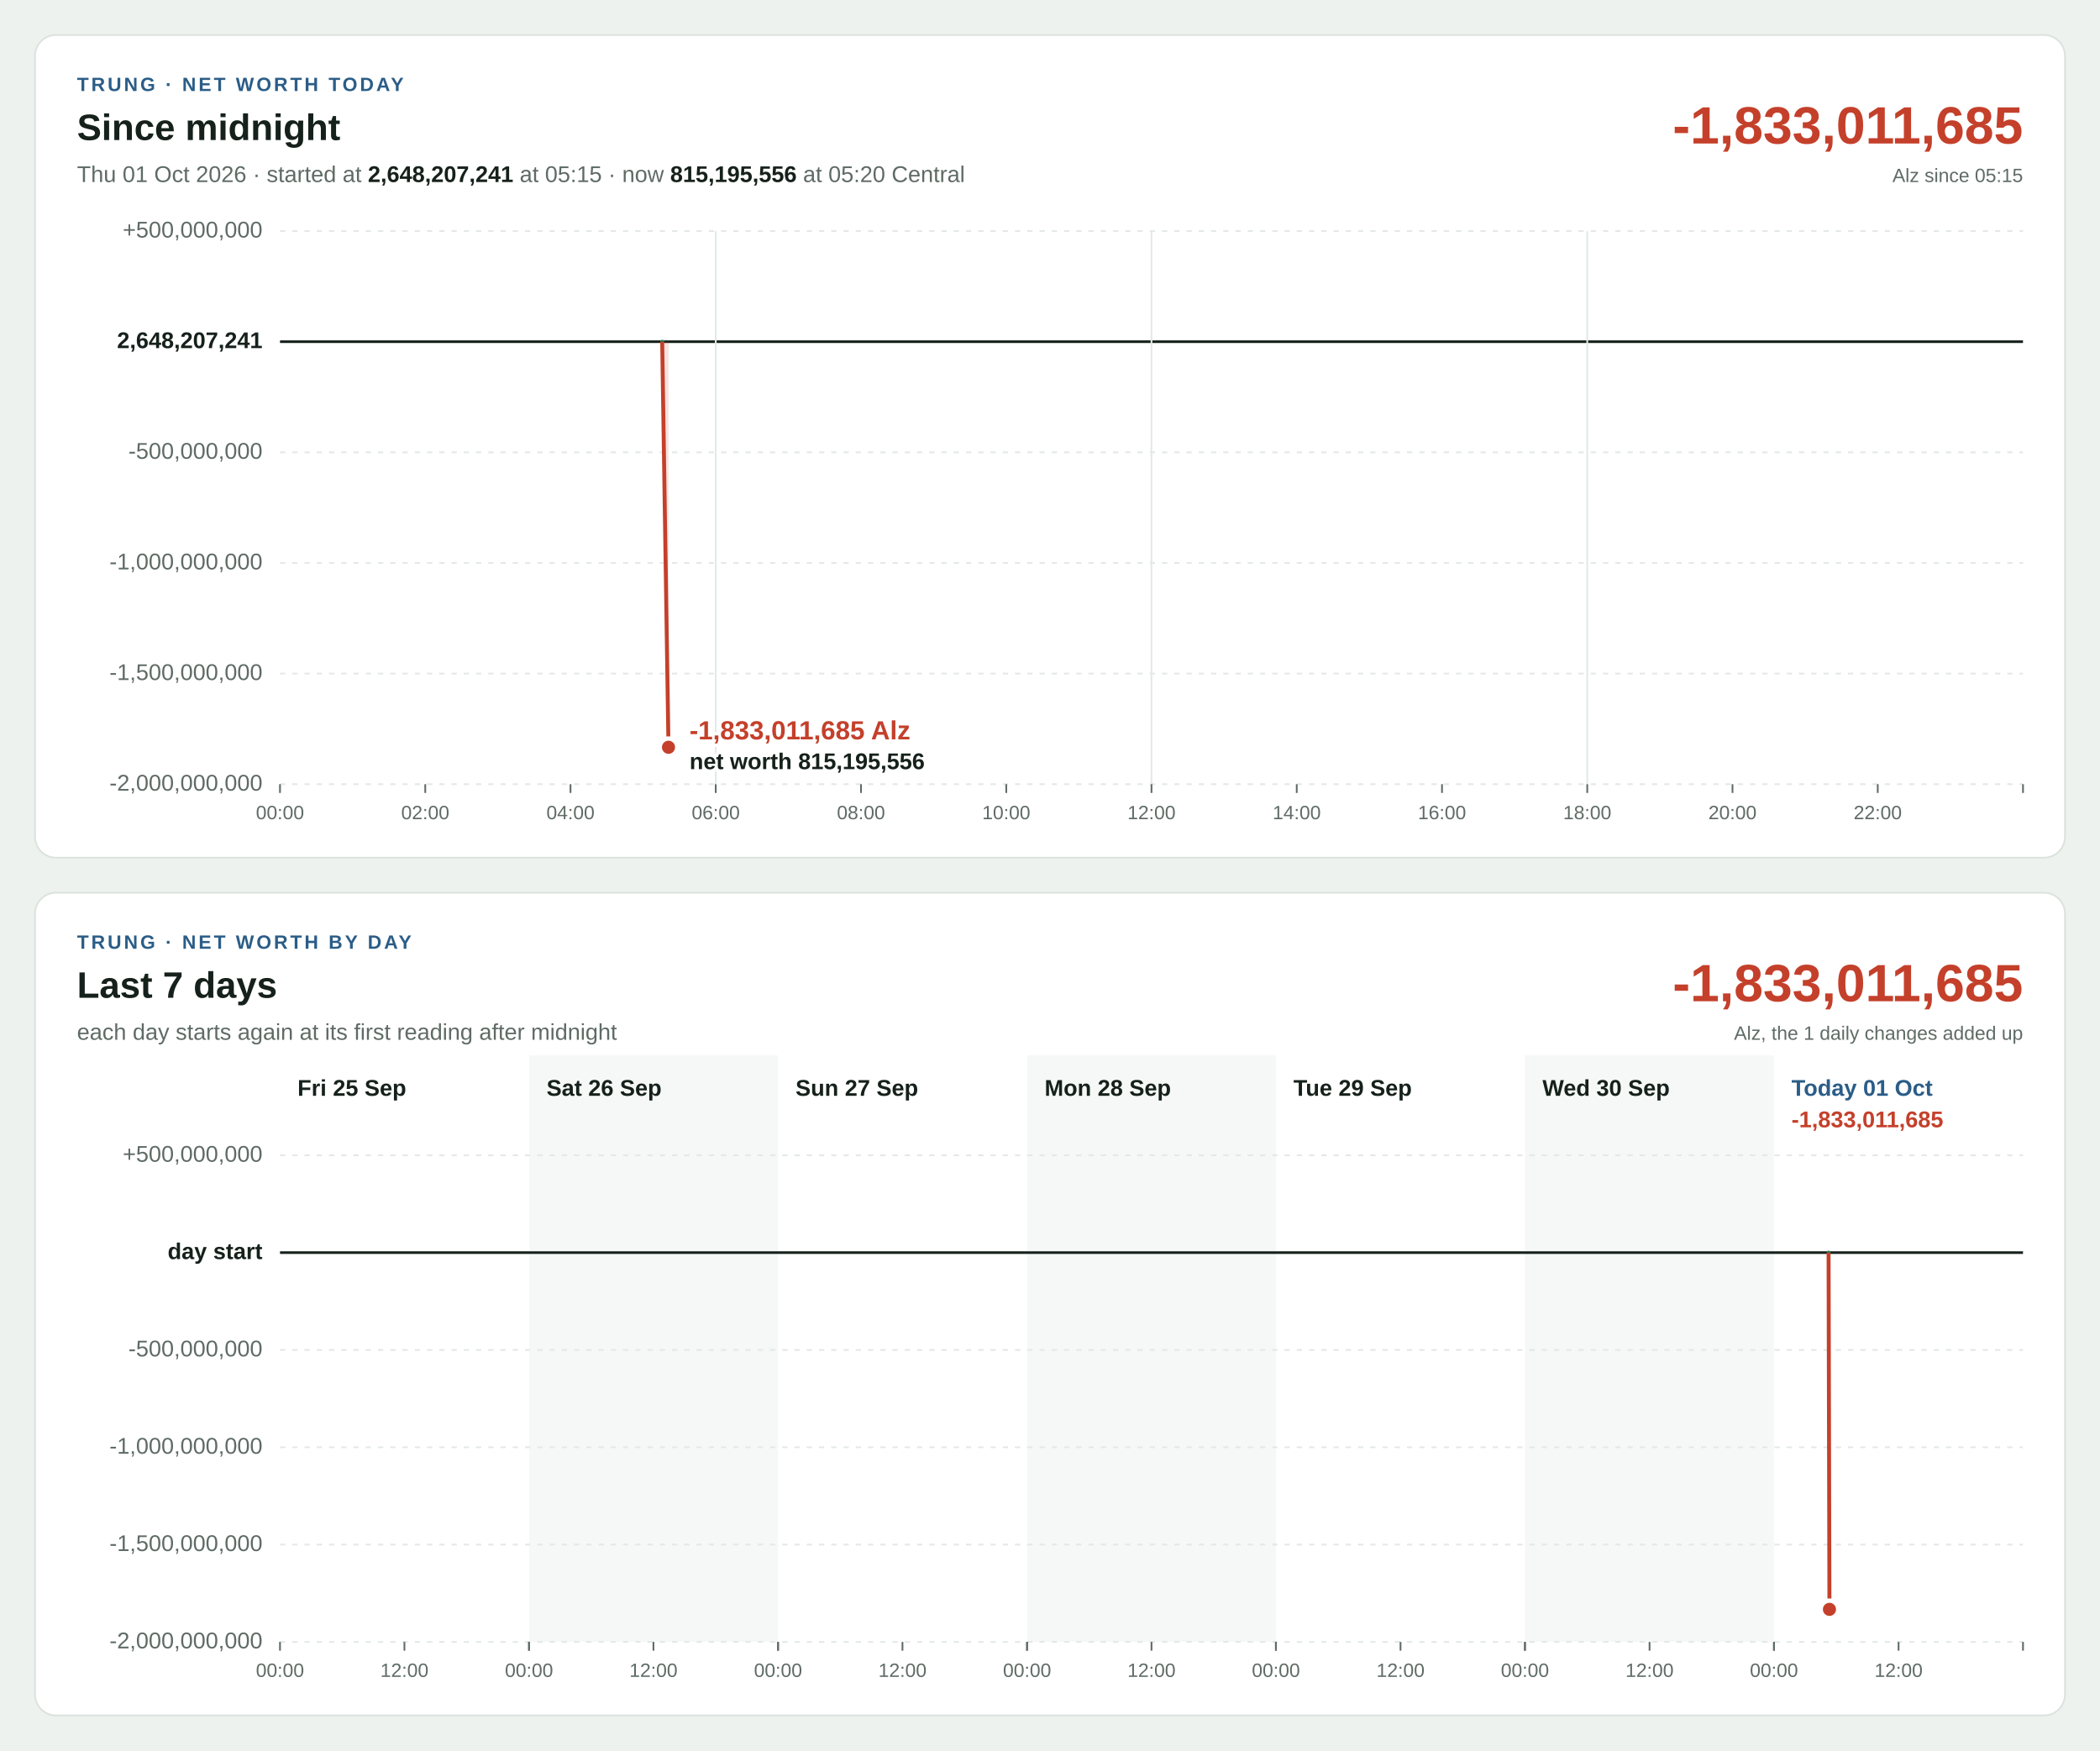
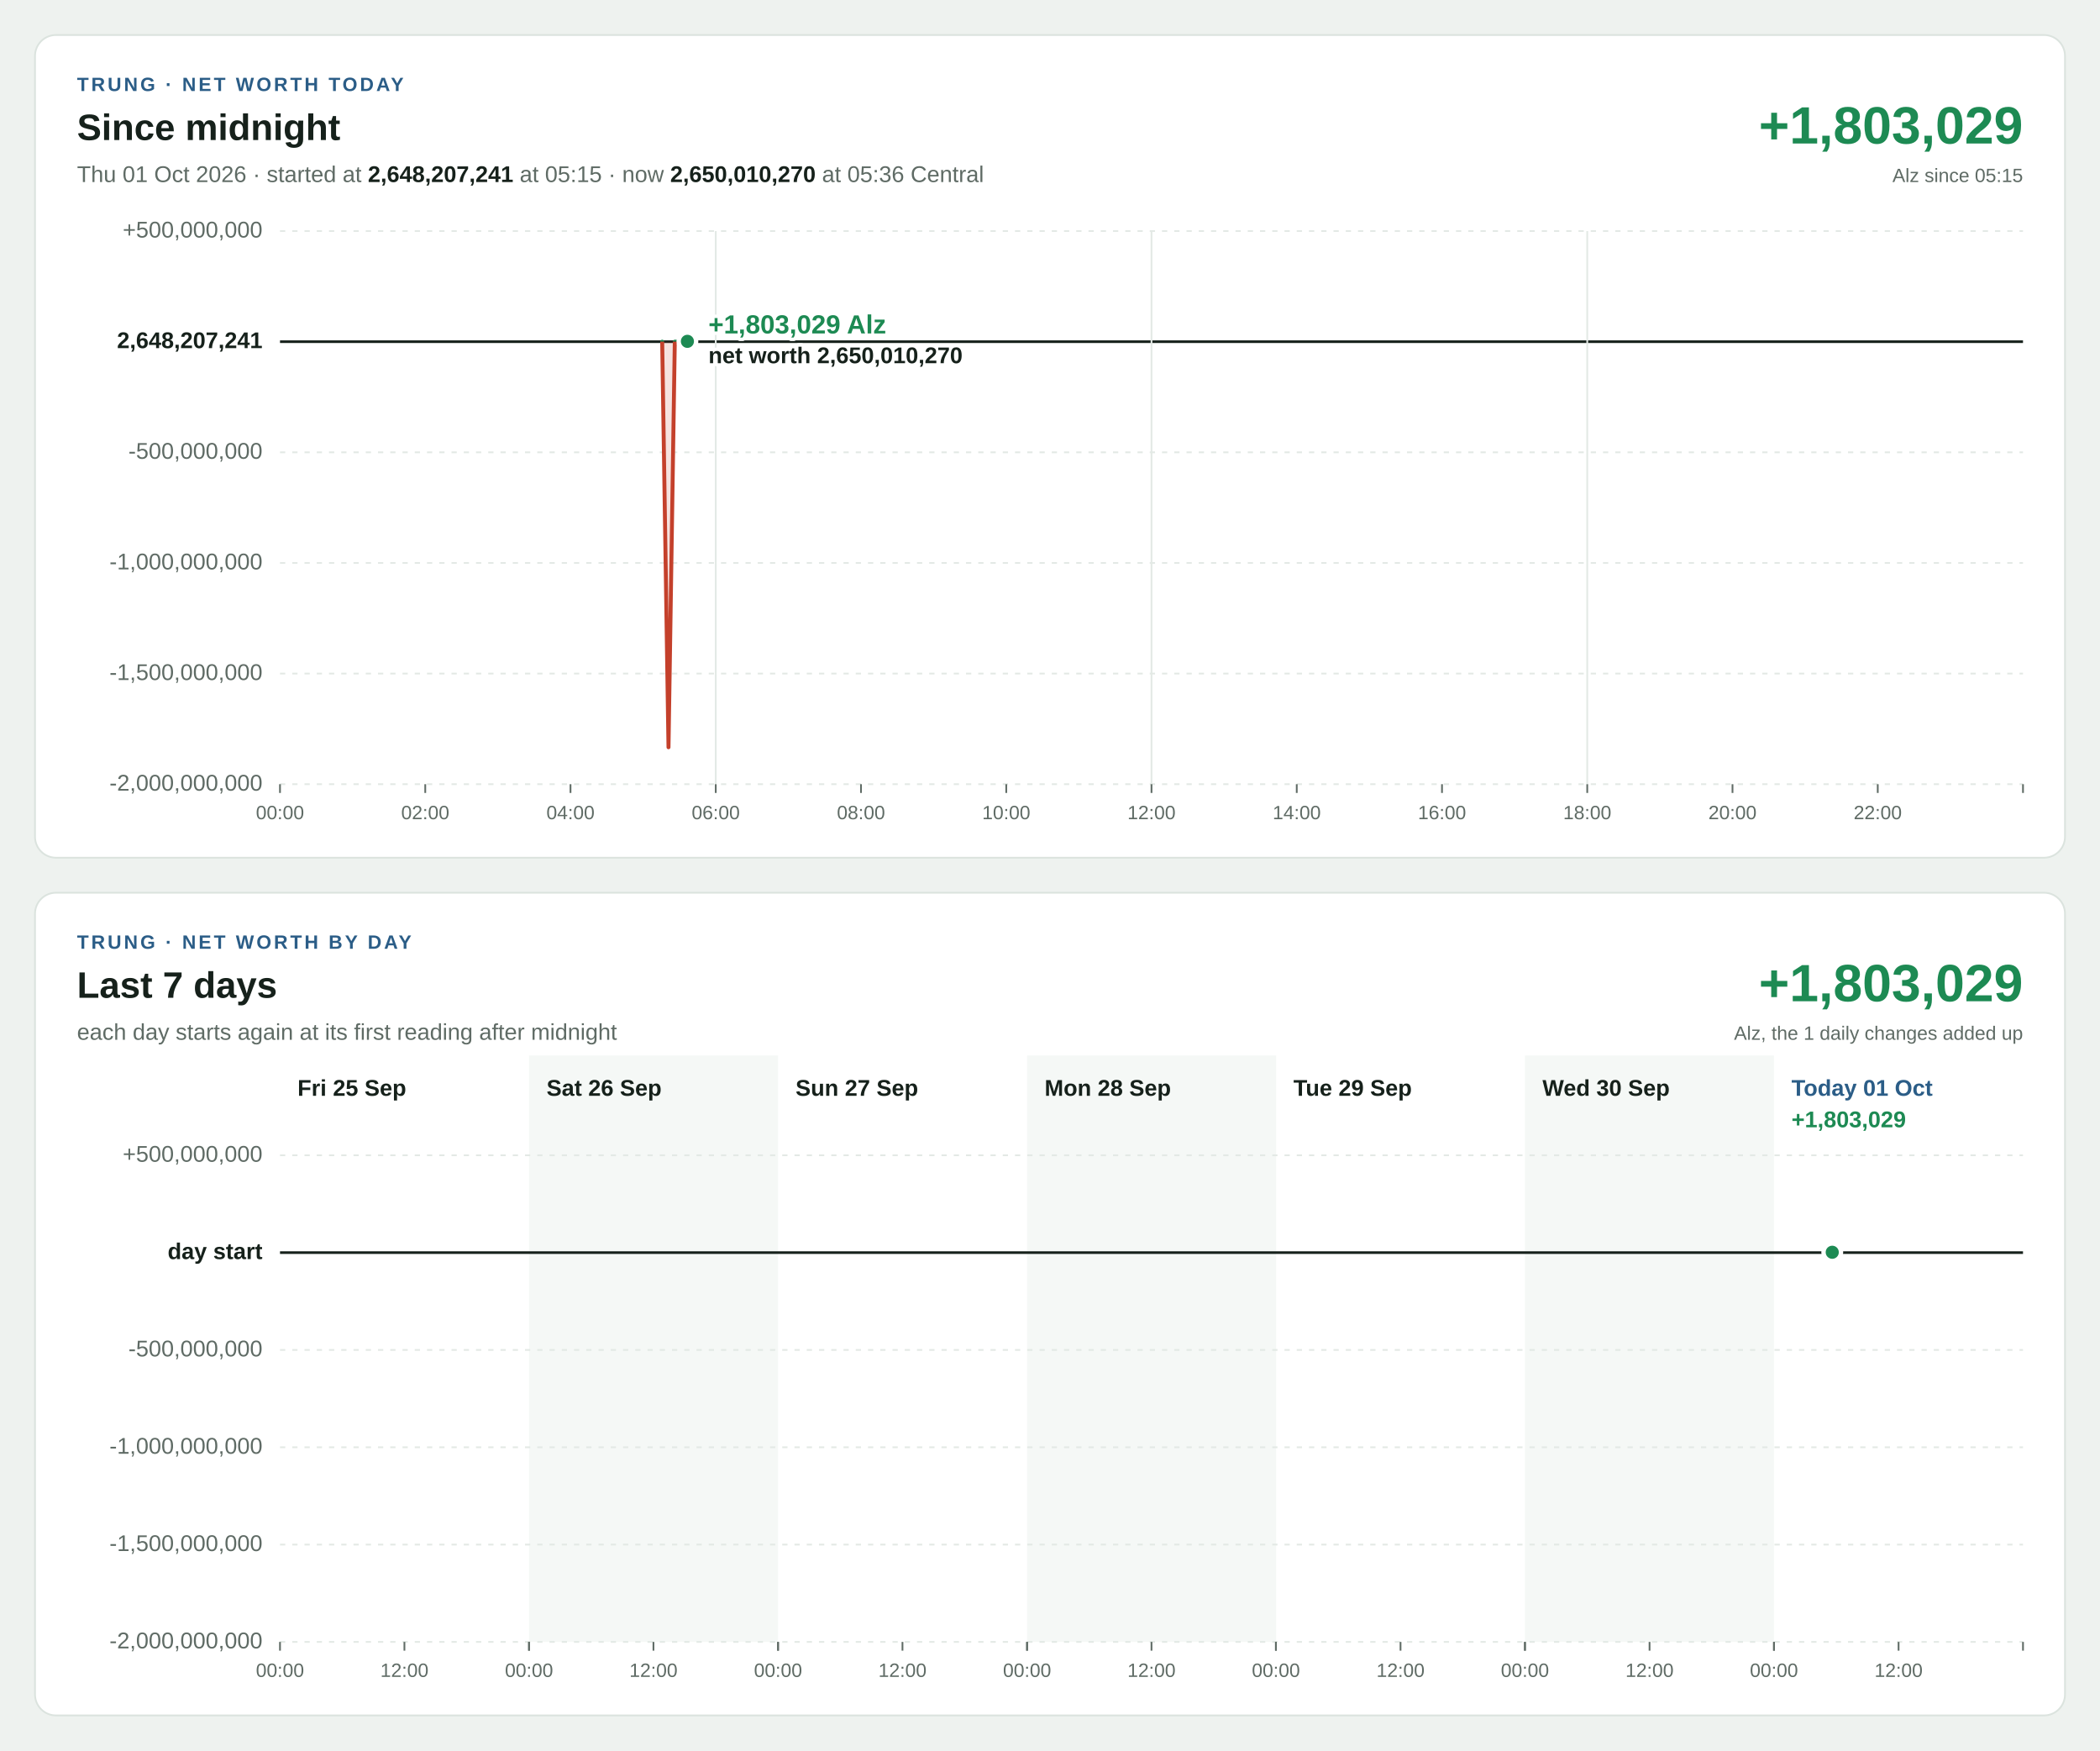
<svg xmlns="http://www.w3.org/2000/svg" width="1200" height="1000" viewBox="0 0 1200 1000" font-family="Segoe UI, Helvetica Neue, Arial, sans-serif" font-size="13" style="font-variant-numeric: tabular-nums">
  <rect width="1200" height="1000" fill="#eef2ef" />
  <g transform="translate(20,20)">
    <rect width="1160" height="470" rx="12" fill="#ffffff" stroke="#dbe3de" />
    <text x="24" y="32" font-size="11" font-weight="700" letter-spacing="1.4" fill="#2b5d87">TRUNG · NET WORTH TODAY</text>
    <text x="24" y="60" font-size="21" font-weight="700" fill="#16211b">Since midnight</text>
-     <text x="24" y="84" fill="#5f6b65">Thu 01 Oct 2026 · started at <tspan font-weight="700" fill="#16211b">2,648,207,241</tspan> at 05:15 · now <tspan font-weight="700" fill="#16211b">815,195,556</tspan> at 05:20 Central</text>
-     <text x="1136" y="62" font-size="30" font-weight="700" text-anchor="end" fill="#c4402b">-1,833,011,685</text>
+     <text x="24" y="84" fill="#5f6b65">Thu 01 Oct 2026 · started at <tspan font-weight="700" fill="#16211b">2,648,207,241</tspan> at 05:15 · now <tspan font-weight="700" fill="#16211b">2,650,010,270</tspan> at 05:36 Central</text>
+     <text x="1136" y="62" font-size="30" font-weight="700" text-anchor="end" fill="#1d8a53">+1,803,029</text>
    <text x="1136" y="84" font-size="11" text-anchor="end" fill="#5f6b65">Alz since 05:15</text>
    <line x1="140" x2="1136" y1="428.0" y2="428.0" stroke="#e3e9e5" stroke-width="1" stroke-dasharray="3 4" />
    <text x="130" y="428.0" text-anchor="end" dominant-baseline="middle" font-weight="400" fill="#5f6b65">-2,000,000,000</text>
    <line x1="140" x2="1136" y1="364.8" y2="364.8" stroke="#e3e9e5" stroke-width="1" stroke-dasharray="3 4" />
    <text x="130" y="364.8" text-anchor="end" dominant-baseline="middle" font-weight="400" fill="#5f6b65">-1,500,000,000</text>
    <line x1="140" x2="1136" y1="301.6" y2="301.6" stroke="#e3e9e5" stroke-width="1" stroke-dasharray="3 4" />
    <text x="130" y="301.6" text-anchor="end" dominant-baseline="middle" font-weight="400" fill="#5f6b65">-1,000,000,000</text>
    <line x1="140" x2="1136" y1="238.4" y2="238.4" stroke="#e3e9e5" stroke-width="1" stroke-dasharray="3 4" />
    <text x="130" y="238.4" text-anchor="end" dominant-baseline="middle" font-weight="400" fill="#5f6b65">-500,000,000</text>
    <line x1="140" x2="1136" y1="175.2" y2="175.2" stroke="#16211b" stroke-width="1.5" />
    <text x="130" y="175.2" text-anchor="end" dominant-baseline="middle" font-weight="700" fill="#16211b">2,648,207,241</text>
    <line x1="140" x2="1136" y1="112.0" y2="112.0" stroke="#e3e9e5" stroke-width="1" stroke-dasharray="3 4" />
    <text x="130" y="112.0" text-anchor="end" dominant-baseline="middle" font-weight="400" fill="#5f6b65">+500,000,000</text>
    <line x1="140.0" x2="140.0" y1="428" y2="433" stroke="#5f6b65" stroke-width="1" />
    <text x="140.0" y="448" font-size="11" text-anchor="middle" fill="#5f6b65">00:00</text>
    <line x1="223.0" x2="223.0" y1="428" y2="433" stroke="#5f6b65" stroke-width="1" />
    <text x="223.0" y="448" font-size="11" text-anchor="middle" fill="#5f6b65">02:00</text>
    <line x1="306.0" x2="306.0" y1="428" y2="433" stroke="#5f6b65" stroke-width="1" />
    <text x="306.0" y="448" font-size="11" text-anchor="middle" fill="#5f6b65">04:00</text>
    <line x1="389.0" x2="389.0" y1="112" y2="428" stroke="#e3e9e5" stroke-width="1" />
    <line x1="389.0" x2="389.0" y1="428" y2="433" stroke="#5f6b65" stroke-width="1" />
    <text x="389.0" y="448" font-size="11" text-anchor="middle" fill="#5f6b65">06:00</text>
    <line x1="472.0" x2="472.0" y1="428" y2="433" stroke="#5f6b65" stroke-width="1" />
    <text x="472.0" y="448" font-size="11" text-anchor="middle" fill="#5f6b65">08:00</text>
    <line x1="555.0" x2="555.0" y1="428" y2="433" stroke="#5f6b65" stroke-width="1" />
    <text x="555.0" y="448" font-size="11" text-anchor="middle" fill="#5f6b65">10:00</text>
    <line x1="638.0" x2="638.0" y1="112" y2="428" stroke="#e3e9e5" stroke-width="1" />
    <line x1="638.0" x2="638.0" y1="428" y2="433" stroke="#5f6b65" stroke-width="1" />
    <text x="638.0" y="448" font-size="11" text-anchor="middle" fill="#5f6b65">12:00</text>
    <line x1="721.0" x2="721.0" y1="428" y2="433" stroke="#5f6b65" stroke-width="1" />
    <text x="721.0" y="448" font-size="11" text-anchor="middle" fill="#5f6b65">14:00</text>
    <line x1="804.0" x2="804.0" y1="428" y2="433" stroke="#5f6b65" stroke-width="1" />
    <text x="804.0" y="448" font-size="11" text-anchor="middle" fill="#5f6b65">16:00</text>
    <line x1="887.0" x2="887.0" y1="112" y2="428" stroke="#e3e9e5" stroke-width="1" />
    <line x1="887.0" x2="887.0" y1="428" y2="433" stroke="#5f6b65" stroke-width="1" />
    <text x="887.0" y="448" font-size="11" text-anchor="middle" fill="#5f6b65">18:00</text>
    <line x1="970.0" x2="970.0" y1="428" y2="433" stroke="#5f6b65" stroke-width="1" />
    <text x="970.0" y="448" font-size="11" text-anchor="middle" fill="#5f6b65">20:00</text>
    <line x1="1053.0" x2="1053.0" y1="428" y2="433" stroke="#5f6b65" stroke-width="1" />
    <text x="1053.0" y="448" font-size="11" text-anchor="middle" fill="#5f6b65">22:00</text>
    <line x1="1136.0" x2="1136.0" y1="428" y2="433" stroke="#5f6b65" stroke-width="1" />
    <defs>
-       <path id="shape-today" d="M358.4 175.2L358.4 175.2L362.0 406.9L362.0 175.2Z" />
-       <path id="line-today" d="M358.4 175.2L362.0 406.9" />
+       <path id="shape-today" d="M358.4 175.2L358.4 175.2L362.0 406.9L365.6 175.2L369.2 175.2L372.8 175.0L372.8 175.2Z" />
+       <path id="line-today" d="M358.4 175.2L362.0 406.9L365.6 175.2L369.2 175.2L372.8 175.0" />
      <clipPath id="up-today">
        <rect x="140" y="112" width="996" height="63.2" />
      </clipPath>
      <clipPath id="down-today">
        <rect x="140" y="175.2" width="996" height="252.8" />
      </clipPath>
    </defs>
    <use href="#shape-today" fill="#1d8a53" fill-opacity="0.15" clip-path="url(#up-today)" />
    <use href="#line-today" fill="none" stroke="#1d8a53" stroke-width="2.25" stroke-linejoin="round" stroke-linecap="round" clip-path="url(#up-today)" />
    <use href="#shape-today" fill="#c4402b" fill-opacity="0.15" clip-path="url(#down-today)" />
    <use href="#line-today" fill="none" stroke="#c4402b" stroke-width="2.25" stroke-linejoin="round" stroke-linecap="round" clip-path="url(#down-today)" />
-     <circle cx="362.0" cy="406.9" r="5" fill="#c4402b" stroke="#ffffff" stroke-width="2.5" />
-     <text x="374.0" y="402.4" text-anchor="start" font-size="15" font-weight="700" fill="#c4402b" stroke="#ffffff" stroke-width="4" stroke-linejoin="round" paint-order="stroke">-1,833,011,685 Alz</text>
-     <text x="374.0" y="419.4" text-anchor="start" font-size="13" font-weight="600" fill="#16211b" stroke="#ffffff" stroke-width="4" stroke-linejoin="round" paint-order="stroke">net worth 815,195,556</text>
+     <circle cx="372.8" cy="175.0" r="5" fill="#1d8a53" stroke="#ffffff" stroke-width="2.5" />
+     <text x="384.8" y="170.5" text-anchor="start" font-size="15" font-weight="700" fill="#1d8a53" stroke="#ffffff" stroke-width="4" stroke-linejoin="round" paint-order="stroke">+1,803,029 Alz</text>
+     <text x="384.8" y="187.5" text-anchor="start" font-size="13" font-weight="600" fill="#16211b" stroke="#ffffff" stroke-width="4" stroke-linejoin="round" paint-order="stroke">net worth 2,650,010,270</text>
  </g>
  <g transform="translate(20,510)">
    <rect width="1160" height="470" rx="12" fill="#ffffff" stroke="#dbe3de" />
    <text x="24" y="32" font-size="11" font-weight="700" letter-spacing="1.4" fill="#2b5d87">TRUNG · NET WORTH BY DAY</text>
    <text x="24" y="60" font-size="21" font-weight="700" fill="#16211b">Last 7 days</text>
    <text x="24" y="84" fill="#5f6b65">each day starts again at its first reading after midnight</text>
-     <text x="1136" y="62" font-size="30" font-weight="700" text-anchor="end" fill="#c4402b">-1,833,011,685</text>
+     <text x="1136" y="62" font-size="30" font-weight="700" text-anchor="end" fill="#1d8a53">+1,803,029</text>
    <text x="1136" y="84" font-size="11" text-anchor="end" fill="#5f6b65">Alz, the 1 daily changes added up</text>
    <rect x="282.3" y="93" width="142.3" height="335" fill="#f5f8f6" />
    <rect x="566.9" y="93" width="142.3" height="335" fill="#f5f8f6" />
    <rect x="851.4" y="93" width="142.3" height="335" fill="#f5f8f6" />
    <line x1="140" x2="1136" y1="428.0" y2="428.0" stroke="#e3e9e5" stroke-width="1" stroke-dasharray="3 4" />
    <text x="130" y="428.0" text-anchor="end" dominant-baseline="middle" font-weight="400" fill="#5f6b65">-2,000,000,000</text>
    <line x1="140" x2="1136" y1="372.4" y2="372.4" stroke="#e3e9e5" stroke-width="1" stroke-dasharray="3 4" />
    <text x="130" y="372.4" text-anchor="end" dominant-baseline="middle" font-weight="400" fill="#5f6b65">-1,500,000,000</text>
    <line x1="140" x2="1136" y1="316.8" y2="316.8" stroke="#e3e9e5" stroke-width="1" stroke-dasharray="3 4" />
    <text x="130" y="316.8" text-anchor="end" dominant-baseline="middle" font-weight="400" fill="#5f6b65">-1,000,000,000</text>
    <line x1="140" x2="1136" y1="261.2" y2="261.2" stroke="#e3e9e5" stroke-width="1" stroke-dasharray="3 4" />
    <text x="130" y="261.2" text-anchor="end" dominant-baseline="middle" font-weight="400" fill="#5f6b65">-500,000,000</text>
    <line x1="140" x2="1136" y1="205.6" y2="205.6" stroke="#16211b" stroke-width="1.5" />
    <text x="130" y="205.6" text-anchor="end" dominant-baseline="middle" font-weight="700" fill="#16211b">day start</text>
    <line x1="140" x2="1136" y1="150.0" y2="150.0" stroke="#e3e9e5" stroke-width="1" stroke-dasharray="3 4" />
    <text x="130" y="150.0" text-anchor="end" dominant-baseline="middle" font-weight="400" fill="#5f6b65">+500,000,000</text>
    <text x="150.0" y="116" font-weight="700" fill="#16211b">Fri 25 Sep</text>
    <line x1="140.0" x2="140.0" y1="428" y2="433" stroke="#5f6b65" stroke-width="1" />
    <text x="140.0" y="448" font-size="11" text-anchor="middle" fill="#5f6b65">00:00</text>
    <line x1="211.1" x2="211.1" y1="428" y2="433" stroke="#5f6b65" stroke-width="1" />
    <text x="211.1" y="448" font-size="11" text-anchor="middle" fill="#5f6b65">12:00</text>
    <line x1="282.3" x2="282.3" y1="428" y2="433" stroke="#5f6b65" stroke-width="1" />
    <text x="292.3" y="116" font-weight="700" fill="#16211b">Sat 26 Sep</text>
    <line x1="282.3" x2="282.3" y1="428" y2="433" stroke="#5f6b65" stroke-width="1" />
    <text x="282.3" y="448" font-size="11" text-anchor="middle" fill="#5f6b65">00:00</text>
    <line x1="353.4" x2="353.4" y1="428" y2="433" stroke="#5f6b65" stroke-width="1" />
    <text x="353.4" y="448" font-size="11" text-anchor="middle" fill="#5f6b65">12:00</text>
    <line x1="424.6" x2="424.6" y1="428" y2="433" stroke="#5f6b65" stroke-width="1" />
    <text x="434.6" y="116" font-weight="700" fill="#16211b">Sun 27 Sep</text>
    <line x1="424.6" x2="424.6" y1="428" y2="433" stroke="#5f6b65" stroke-width="1" />
    <text x="424.6" y="448" font-size="11" text-anchor="middle" fill="#5f6b65">00:00</text>
    <line x1="495.7" x2="495.7" y1="428" y2="433" stroke="#5f6b65" stroke-width="1" />
    <text x="495.7" y="448" font-size="11" text-anchor="middle" fill="#5f6b65">12:00</text>
    <line x1="566.9" x2="566.9" y1="428" y2="433" stroke="#5f6b65" stroke-width="1" />
    <text x="576.9" y="116" font-weight="700" fill="#16211b">Mon 28 Sep</text>
    <line x1="566.9" x2="566.9" y1="428" y2="433" stroke="#5f6b65" stroke-width="1" />
    <text x="566.9" y="448" font-size="11" text-anchor="middle" fill="#5f6b65">00:00</text>
    <line x1="638.0" x2="638.0" y1="428" y2="433" stroke="#5f6b65" stroke-width="1" />
    <text x="638.0" y="448" font-size="11" text-anchor="middle" fill="#5f6b65">12:00</text>
    <line x1="709.1" x2="709.1" y1="428" y2="433" stroke="#5f6b65" stroke-width="1" />
    <text x="719.1" y="116" font-weight="700" fill="#16211b">Tue 29 Sep</text>
    <line x1="709.1" x2="709.1" y1="428" y2="433" stroke="#5f6b65" stroke-width="1" />
    <text x="709.1" y="448" font-size="11" text-anchor="middle" fill="#5f6b65">00:00</text>
    <line x1="780.3" x2="780.3" y1="428" y2="433" stroke="#5f6b65" stroke-width="1" />
    <text x="780.3" y="448" font-size="11" text-anchor="middle" fill="#5f6b65">12:00</text>
    <line x1="851.4" x2="851.4" y1="428" y2="433" stroke="#5f6b65" stroke-width="1" />
    <text x="861.4" y="116" font-weight="700" fill="#16211b">Wed 30 Sep</text>
    <line x1="851.4" x2="851.4" y1="428" y2="433" stroke="#5f6b65" stroke-width="1" />
    <text x="851.4" y="448" font-size="11" text-anchor="middle" fill="#5f6b65">00:00</text>
    <line x1="922.6" x2="922.6" y1="428" y2="433" stroke="#5f6b65" stroke-width="1" />
    <text x="922.6" y="448" font-size="11" text-anchor="middle" fill="#5f6b65">12:00</text>
    <line x1="993.7" x2="993.7" y1="428" y2="433" stroke="#5f6b65" stroke-width="1" />
    <text x="1003.7" y="116" font-weight="700" fill="#2b5d87">Today 01 Oct</text>
    <line x1="993.7" x2="993.7" y1="428" y2="433" stroke="#5f6b65" stroke-width="1" />
    <text x="993.7" y="448" font-size="11" text-anchor="middle" fill="#5f6b65">00:00</text>
    <line x1="1064.9" x2="1064.9" y1="428" y2="433" stroke="#5f6b65" stroke-width="1" />
    <text x="1064.9" y="448" font-size="11" text-anchor="middle" fill="#5f6b65">12:00</text>
    <line x1="1136.0" x2="1136.0" y1="428" y2="433" stroke="#5f6b65" stroke-width="1" />
-     <text x="1003.7" y="134" font-weight="700" fill="#c4402b">-1,833,011,685</text>
+     <text x="1003.7" y="134" font-weight="700" fill="#1d8a53">+1,803,029</text>
    <defs>
-       <path id="shape-day6" d="M1024.9 205.6L1024.9 205.6L1025.4 409.4L1025.4 205.6Z" />
-       <path id="line-day6" d="M1024.9 205.6L1025.4 409.4" />
+       <path id="shape-day6" d="M1024.9 205.6L1024.9 205.6L1026.5 205.6L1027.0 205.4L1027.0 205.6Z" />
+       <path id="line-day6" d="M1024.9 205.6L1026.5 205.6L1027.0 205.4" />
      <clipPath id="up-day6">
        <rect x="140" y="150" width="996" height="55.6" />
      </clipPath>
      <clipPath id="down-day6">
        <rect x="140" y="205.6" width="996" height="222.4" />
      </clipPath>
    </defs>
    <use href="#shape-day6" fill="#1d8a53" fill-opacity="0.15" clip-path="url(#up-day6)" />
    <use href="#line-day6" fill="none" stroke="#1d8a53" stroke-width="2.25" stroke-linejoin="round" stroke-linecap="round" clip-path="url(#up-day6)" />
    <use href="#shape-day6" fill="#c4402b" fill-opacity="0.15" clip-path="url(#down-day6)" />
    <use href="#line-day6" fill="none" stroke="#c4402b" stroke-width="2.25" stroke-linejoin="round" stroke-linecap="round" clip-path="url(#down-day6)" />
-     <circle cx="1025.4" cy="409.4" r="5" fill="#c4402b" stroke="#ffffff" stroke-width="2.5" />
+     <circle cx="1027.0" cy="205.4" r="5" fill="#1d8a53" stroke="#ffffff" stroke-width="2.5" />
  </g>
</svg>
